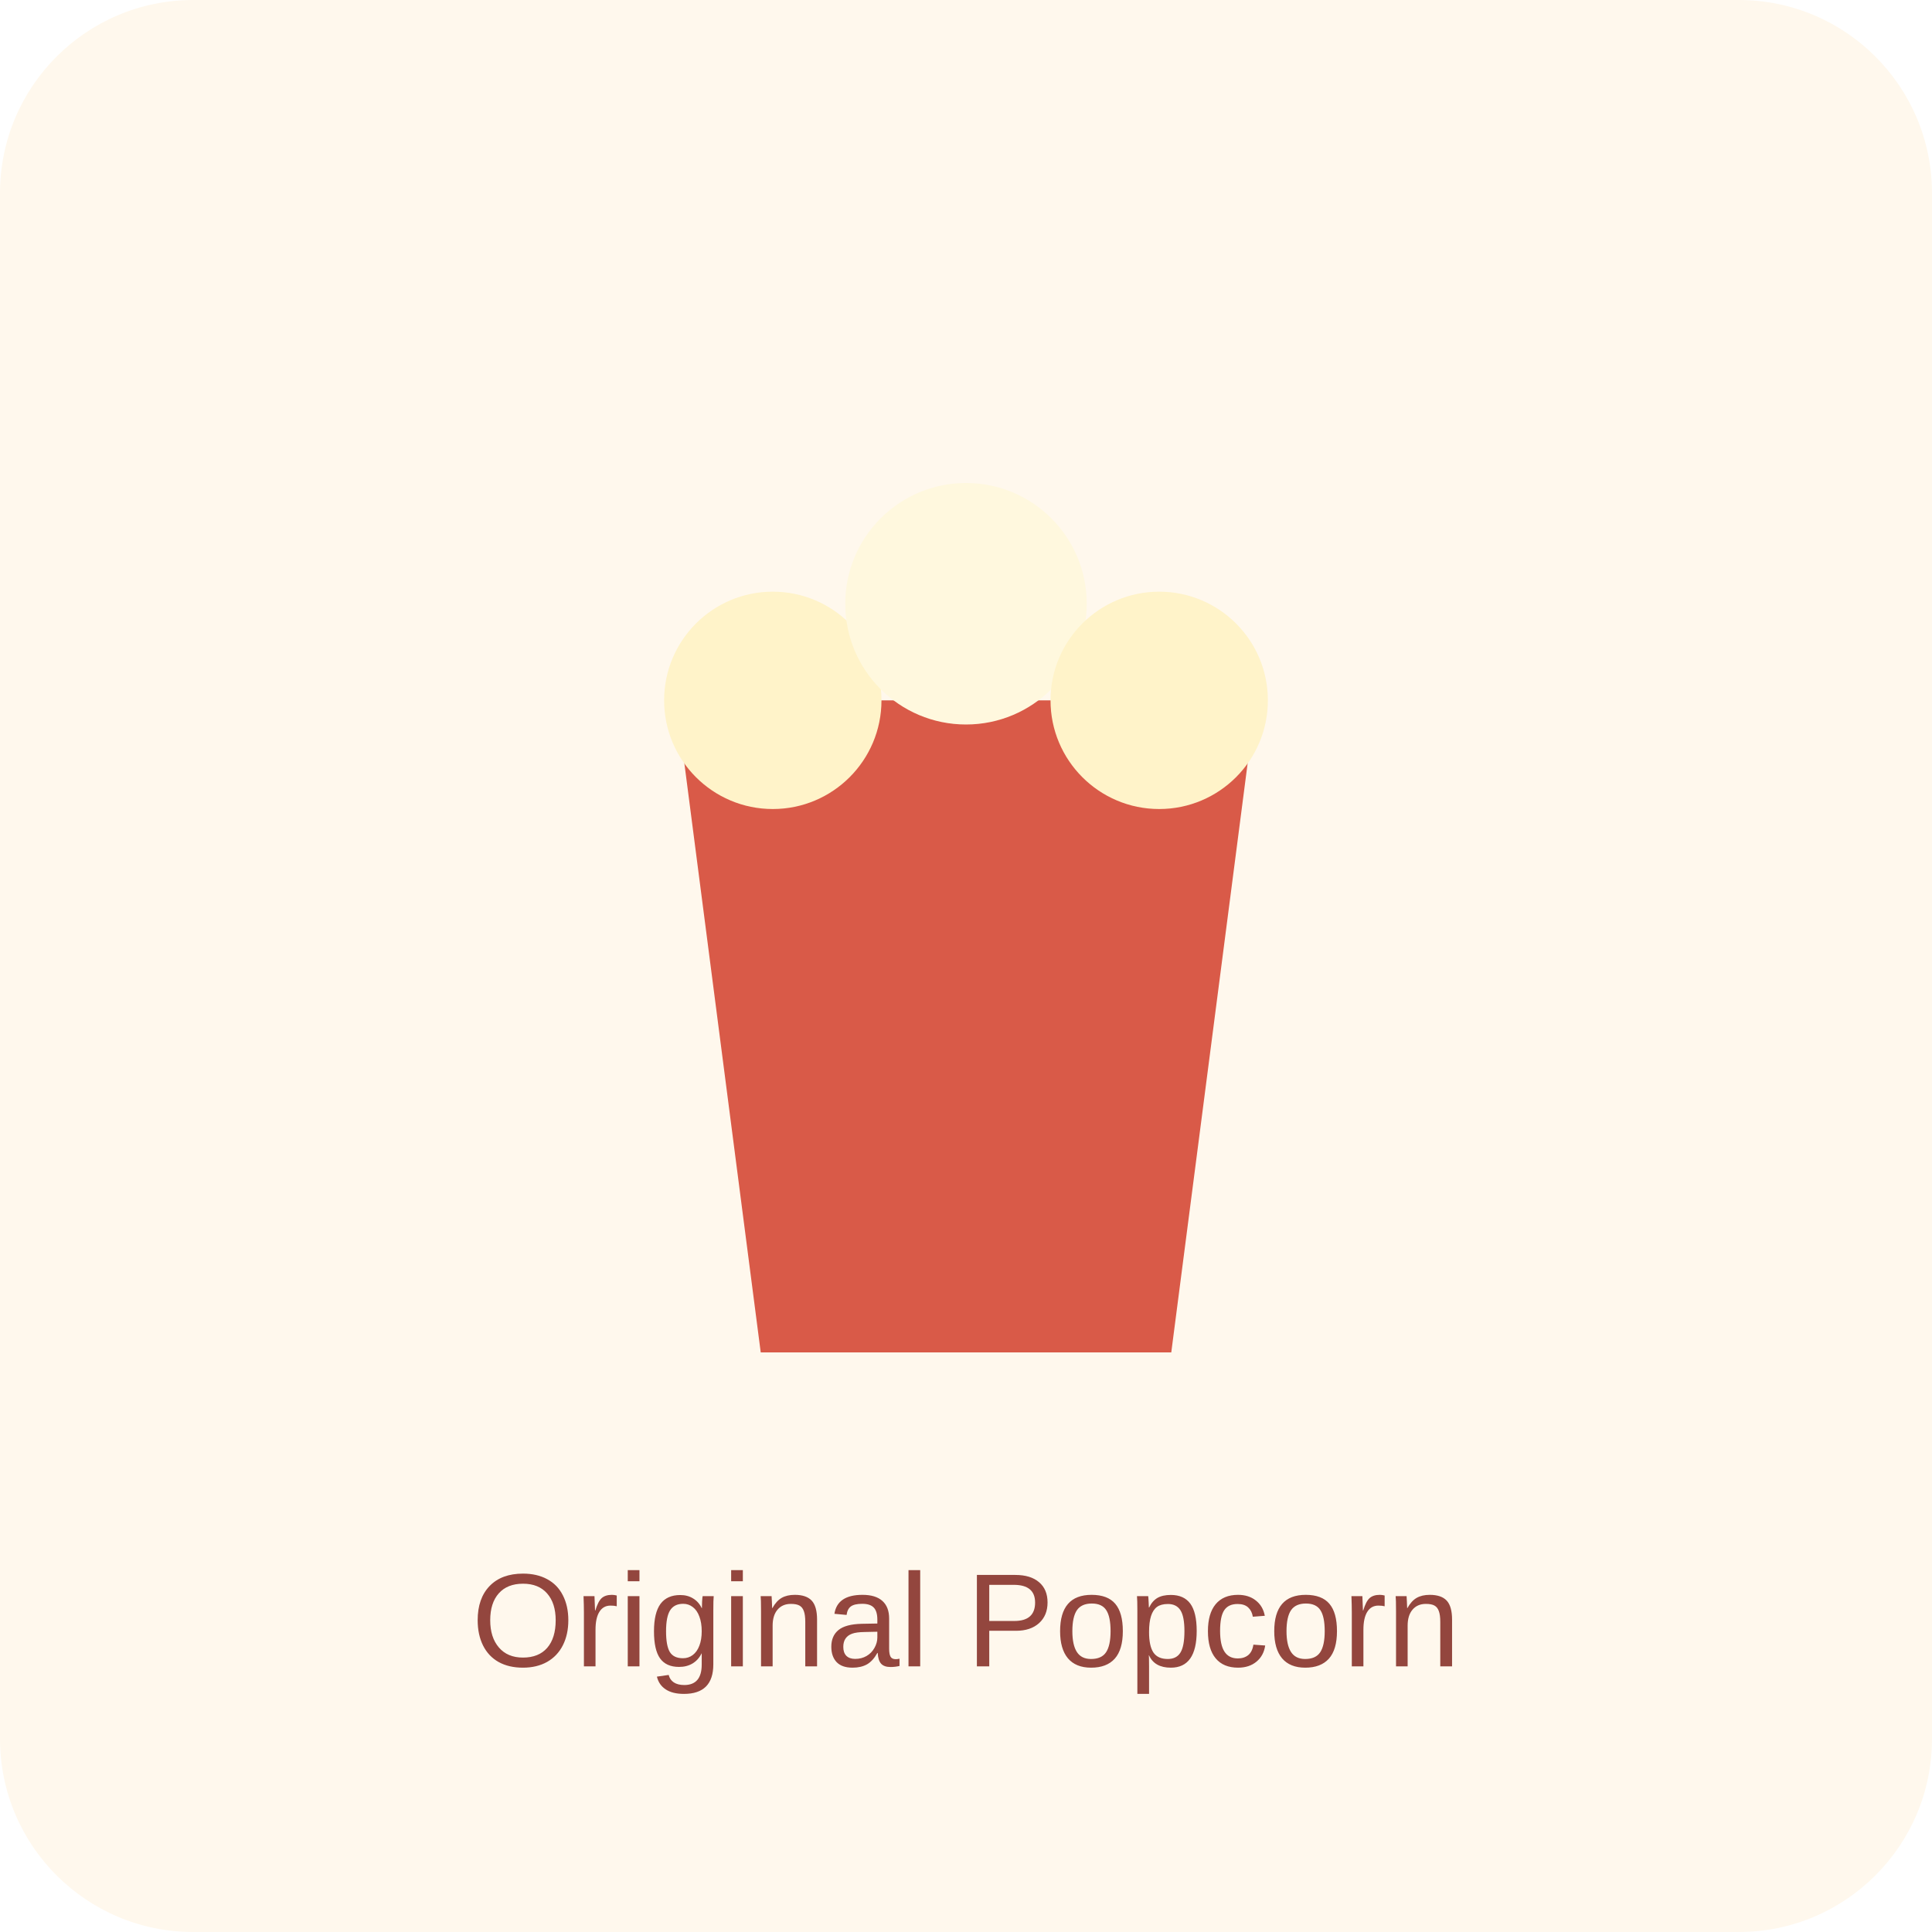
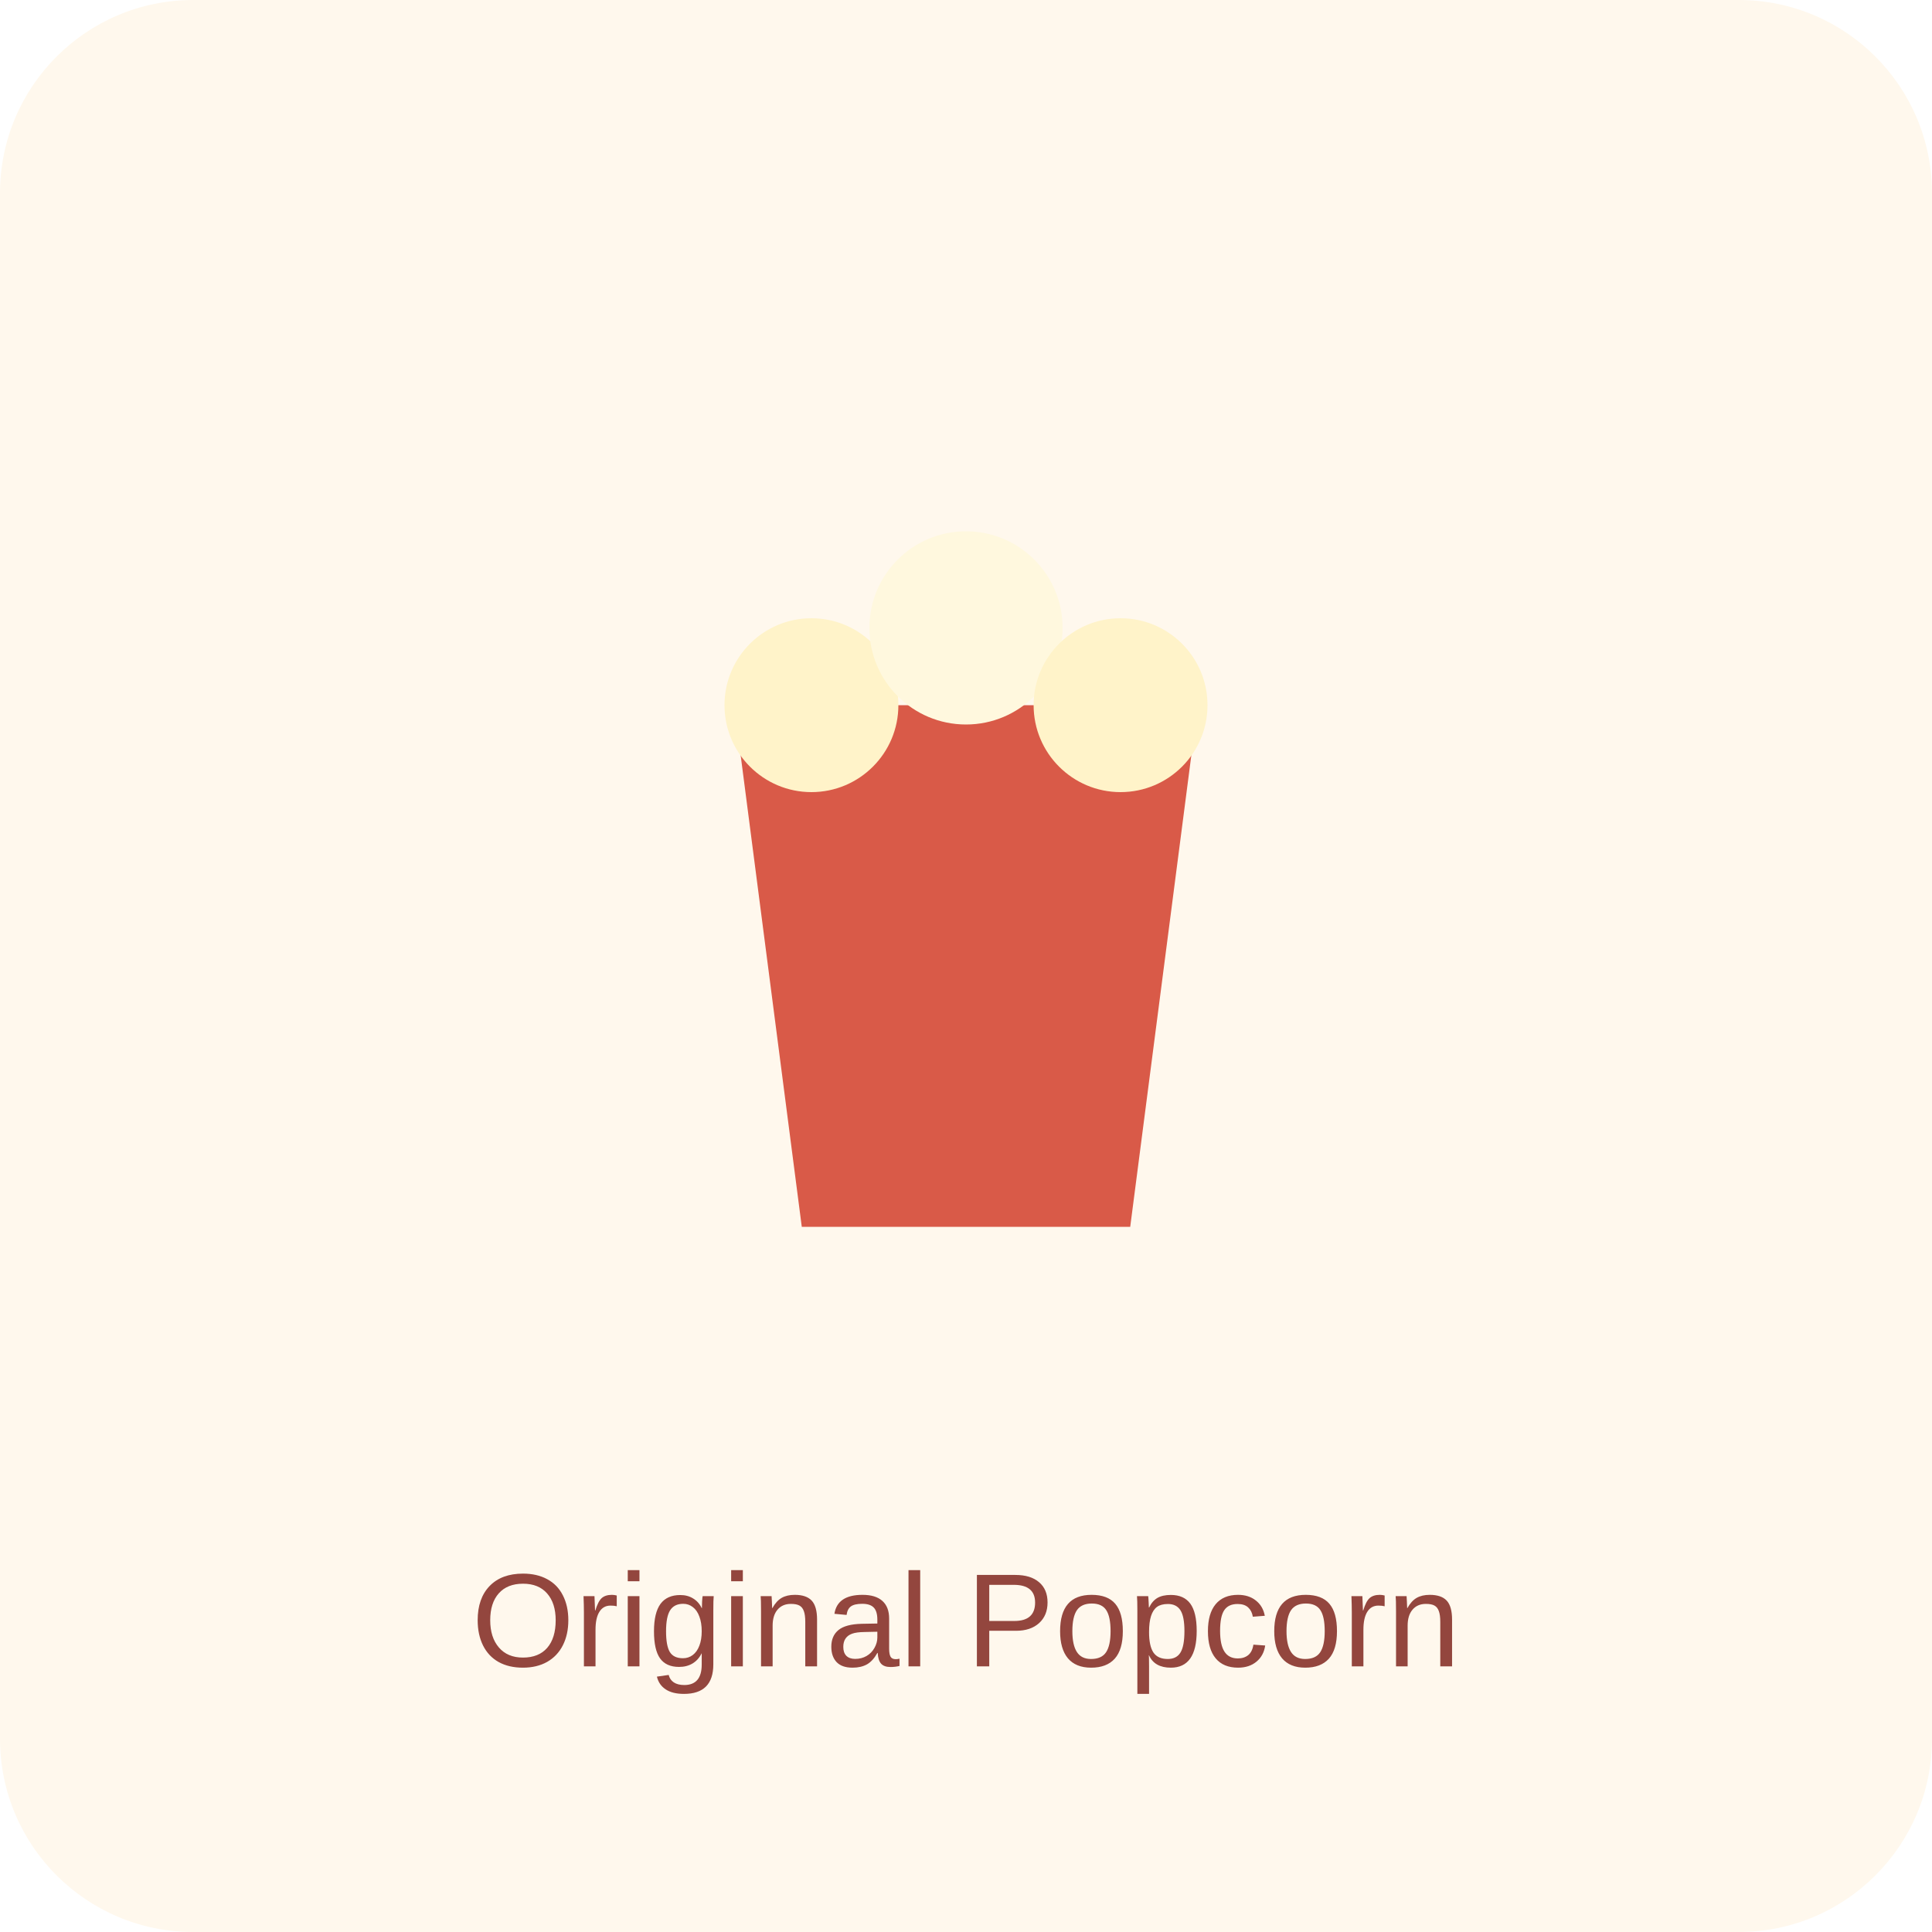
<svg xmlns="http://www.w3.org/2000/svg" viewBox="0 0 320 320">
  <rect width="320" height="320" rx="32" fill="#fff8ed" />
-   <path d="M112 116h96l-14 108h-68z" fill="#d95a48" />
-   <circle cx="128" cy="116" r="18" fill="#fff3c9" />
-   <circle cx="160" cy="100" r="20" fill="#fff8de" />
-   <circle cx="192" cy="116" r="18" fill="#fff3c9" />
+   <g transform="translate(32 24) scale(0.8)">
+     <path d="M112 116h96l-14 108h-68z" fill="#d95a48" />
+     <circle cx="128" cy="116" r="18" fill="#fff3c9" />
+     <circle cx="160" cy="100" r="20" fill="#fff8de" />
+     <circle cx="192" cy="116" r="18" fill="#fff3c9" />
+   </g>
  <text x="160" y="276" text-anchor="middle" font-size="22" font-family="Arial, sans-serif" fill="#93463e">Original Popcorn</text>
</svg>
